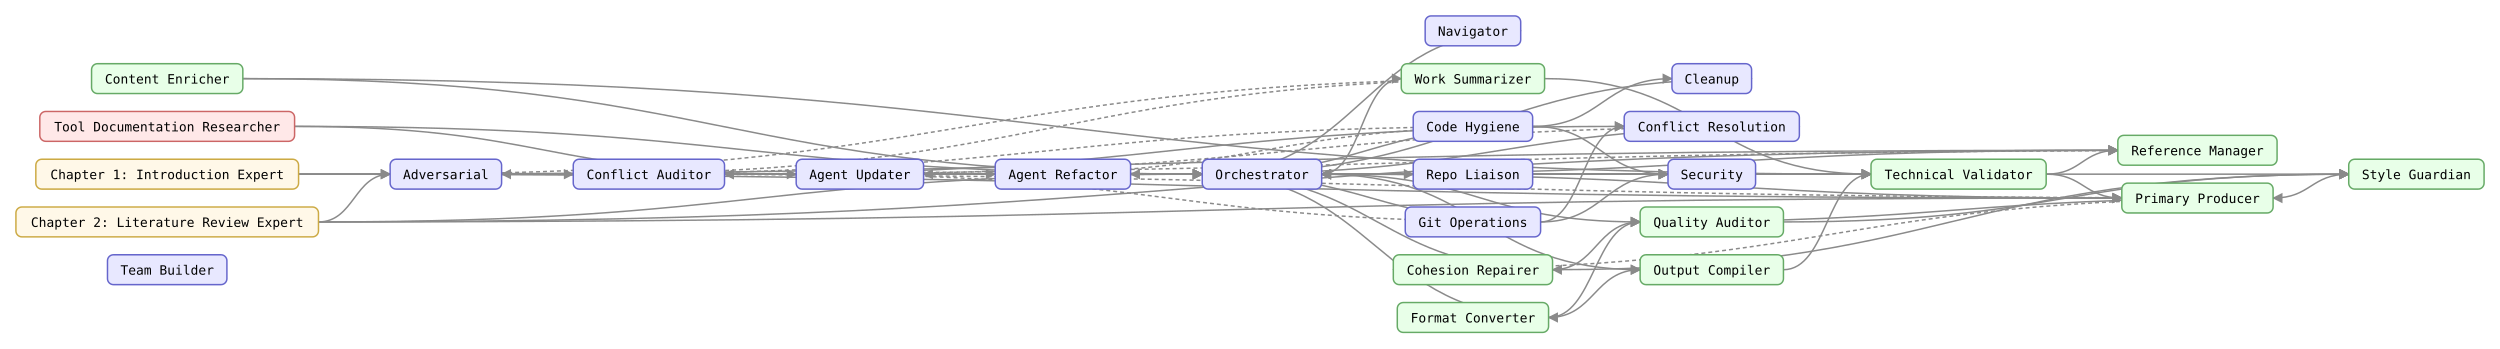
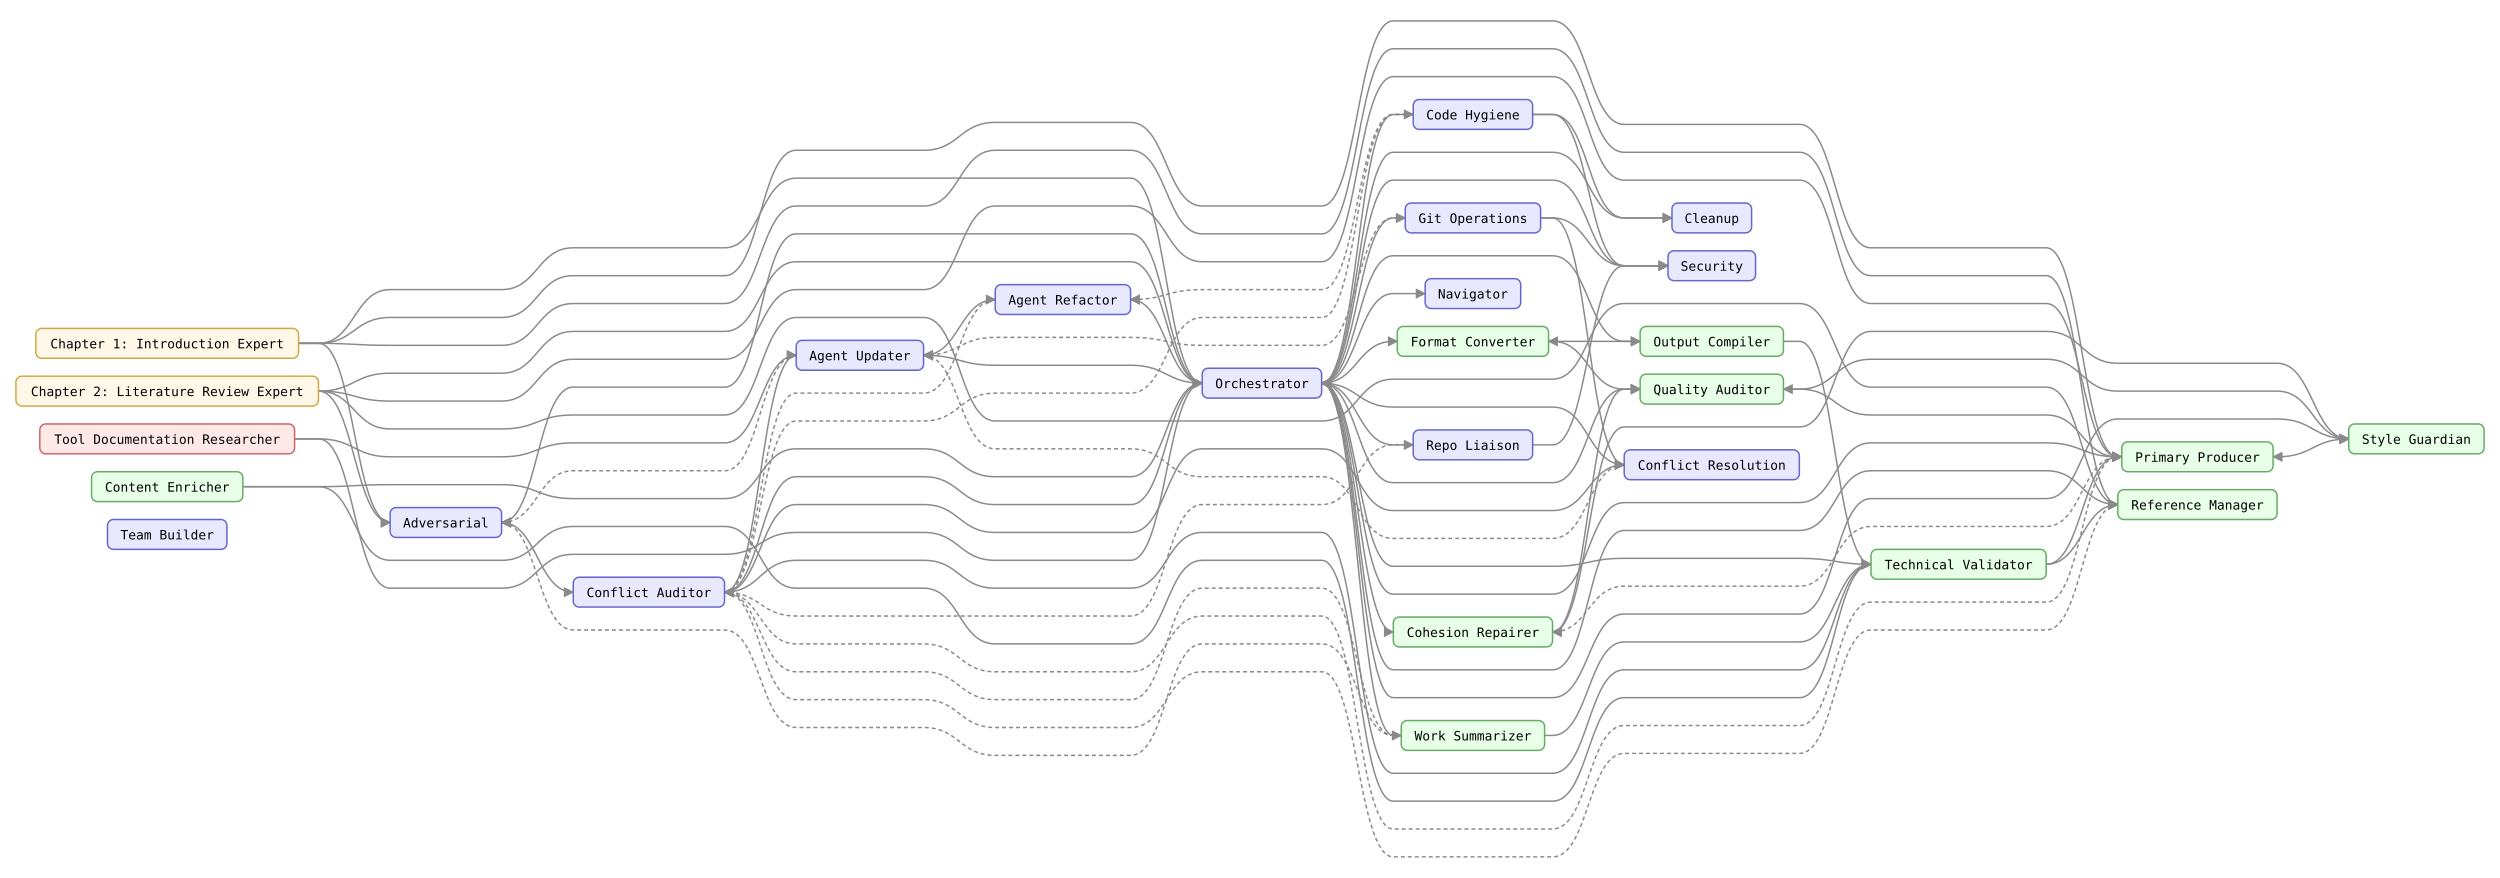
- <svg xmlns="http://www.w3.org/2000/svg" viewBox="0 0 2512 350" width="2512" height="350" font-family="monospace">
+ <svg xmlns="http://www.w3.org/2000/svg" viewBox="0 0 2512 882" width="2512" height="882" font-family="monospace">
  <defs>
    <marker id="arrow" viewBox="0 0 10 10" refX="9" refY="5" markerWidth="7" markerHeight="7" orient="auto-start-reverse">
      <polygon points="0,0 10,5 0,10" fill="#8a8a8a" />
    </marker>
  </defs>
-   <path d="M504,175 C540,175 540,175 576,175" fill="none" stroke="#8a8a8a" stroke-width="1.5" marker-end="url(#arrow)" />
-   <path d="M504,175 C856,175 856,175 1208,175" fill="none" stroke="#8a8a8a" stroke-width="1.5" marker-start="url(#arrow)" marker-end="url(#arrow)" />
-   <path d="M1136,175 C856,175 856,175 576,175" fill="none" stroke="#8a8a8a" stroke-width="1.5" stroke-dasharray="4,3" marker-end="url(#arrow)" />
-   <path d="M1136,175 C1172,175 1172,175 1208,175" fill="none" stroke="#8a8a8a" stroke-width="1.5" marker-start="url(#arrow)" marker-end="url(#arrow)" />
-   <path d="M928,175 C660,175 660,175 392,175" fill="none" stroke="#8a8a8a" stroke-width="1.5" stroke-dasharray="4,3" marker-end="url(#arrow)" />
-   <path d="M928,175 C964,175 964,175 1000,175" fill="none" stroke="#8a8a8a" stroke-width="1.5" marker-end="url(#arrow)" />
-   <path d="M928,175 C752,175 752,175 576,175" fill="none" stroke="#8a8a8a" stroke-width="1.5" marker-start="url(#arrow)" marker-end="url(#arrow)" />
-   <path d="M928,175 C1068,175 1068,175 1208,175" fill="none" stroke="#8a8a8a" stroke-width="1.5" marker-start="url(#arrow)" marker-end="url(#arrow)" />
-   <path d="M300,175 C346,175 346,175 392,175" fill="none" stroke="#8a8a8a" stroke-width="1.5" marker-end="url(#arrow)" />
-   <path d="M300,175 C754,175 754,175 1208,175" fill="none" stroke="#8a8a8a" stroke-width="1.5" marker-end="url(#arrow)" />
-   <path d="M300,175 C1216,175 1216,199 2132,199" fill="none" stroke="#8a8a8a" stroke-width="1.5" marker-end="url(#arrow)" />
-   <path d="M300,175 C1214,175 1214,151 2128,151" fill="none" stroke="#8a8a8a" stroke-width="1.5" marker-end="url(#arrow)" />
-   <path d="M320,223 C356,223 356,175 392,175" fill="none" stroke="#8a8a8a" stroke-width="1.5" marker-end="url(#arrow)" />
-   <path d="M320,223 C764,223 764,175 1208,175" fill="none" stroke="#8a8a8a" stroke-width="1.5" marker-end="url(#arrow)" />
-   <path d="M320,223 C1226,223 1226,199 2132,199" fill="none" stroke="#8a8a8a" stroke-width="1.5" marker-end="url(#arrow)" />
-   <path d="M320,223 C1224,223 1224,151 2128,151" fill="none" stroke="#8a8a8a" stroke-width="1.5" marker-end="url(#arrow)" />
-   <path d="M1760,79 C1484,79 1484,175 1208,175" fill="none" stroke="#8a8a8a" stroke-width="1.5" marker-start="url(#arrow)" marker-end="url(#arrow)" />
-   <path d="M1540,127 C1270,127 1270,175 1000,175" fill="none" stroke="#8a8a8a" stroke-width="1.5" stroke-dasharray="4,3" marker-end="url(#arrow)" />
-   <path d="M1540,127 C1610,127 1610,79 1680,79" fill="none" stroke="#8a8a8a" stroke-width="1.5" marker-end="url(#arrow)" />
-   <path d="M1540,127 C1058,127 1058,175 576,175" fill="none" stroke="#8a8a8a" stroke-width="1.5" stroke-dasharray="4,3" marker-end="url(#arrow)" />
-   <path d="M1540,127 C1374,127 1374,175 1208,175" fill="none" stroke="#8a8a8a" stroke-width="1.5" marker-start="url(#arrow)" marker-end="url(#arrow)" />
-   <path d="M1540,127 C1608,127 1608,175 1676,175" fill="none" stroke="#8a8a8a" stroke-width="1.5" marker-end="url(#arrow)" />
-   <path d="M1560,271 C1384,271 1384,175 1208,175" fill="none" stroke="#8a8a8a" stroke-width="1.5" marker-start="url(#arrow)" marker-end="url(#arrow)" />
-   <path d="M1560,271 C1604,271 1604,223 1648,223" fill="none" stroke="#8a8a8a" stroke-width="1.5" marker-start="url(#arrow)" marker-end="url(#arrow)" />
-   <path d="M1560,271 C1960,271 1960,175 2360,175" fill="none" stroke="#8a8a8a" stroke-width="1.5" marker-end="url(#arrow)" />
-   <path d="M728,175 C1180,175 1180,127 1632,127" fill="none" stroke="#8a8a8a" stroke-width="1.5" marker-end="url(#arrow)" />
-   <path d="M728,175 C968,175 968,175 1208,175" fill="none" stroke="#8a8a8a" stroke-width="1.5" marker-start="url(#arrow)" marker-end="url(#arrow)" />
-   <path d="M728,175 C1304,175 1304,175 1880,175" fill="none" stroke="#8a8a8a" stroke-width="1.5" marker-start="url(#arrow)" marker-end="url(#arrow)" />
-   <path d="M1808,127 C1304,127 1304,175 800,175" fill="none" stroke="#8a8a8a" stroke-width="1.5" stroke-dasharray="4,3" marker-end="url(#arrow)" />
-   <path d="M1808,127 C1508,127 1508,175 1208,175" fill="none" stroke="#8a8a8a" stroke-width="1.5" marker-start="url(#arrow)" marker-end="url(#arrow)" />
-   <path d="M244,79 C726,79 726,175 1208,175" fill="none" stroke="#8a8a8a" stroke-width="1.5" marker-end="url(#arrow)" />
-   <path d="M244,79 C1062,79 1062,175 1880,175" fill="none" stroke="#8a8a8a" stroke-width="1.5" marker-end="url(#arrow)" />
-   <path d="M1556,319 C1382,319 1382,175 1208,175" fill="none" stroke="#8a8a8a" stroke-width="1.5" marker-start="url(#arrow)" marker-end="url(#arrow)" />
-   <path d="M1556,319 C1602,319 1602,271 1648,271" fill="none" stroke="#8a8a8a" stroke-width="1.5" marker-start="url(#arrow)" marker-end="url(#arrow)" />
-   <path d="M1556,319 C1602,319 1602,223 1648,223" fill="none" stroke="#8a8a8a" stroke-width="1.5" marker-end="url(#arrow)" />
-   <path d="M1548,223 C1174,223 1174,175 800,175" fill="none" stroke="#8a8a8a" stroke-width="1.5" stroke-dasharray="4,3" marker-end="url(#arrow)" />
-   <path d="M1548,223 C1590,223 1590,127 1632,127" fill="none" stroke="#8a8a8a" stroke-width="1.5" marker-end="url(#arrow)" />
-   <path d="M1548,223 C1378,223 1378,175 1208,175" fill="none" stroke="#8a8a8a" stroke-width="1.5" marker-start="url(#arrow)" marker-end="url(#arrow)" />
-   <path d="M1548,223 C1612,223 1612,175 1676,175" fill="none" stroke="#8a8a8a" stroke-width="1.5" marker-end="url(#arrow)" />
-   <path d="M1528,31 C1368,31 1368,175 1208,175" fill="none" stroke="#8a8a8a" stroke-width="1.5" marker-start="url(#arrow)" marker-end="url(#arrow)" />
-   <path d="M1328,175 C1488,175 1488,271 1648,271" fill="none" stroke="#8a8a8a" stroke-width="1.5" marker-start="url(#arrow)" marker-end="url(#arrow)" />
-   <path d="M1328,175 C1730,175 1730,199 2132,199" fill="none" stroke="#8a8a8a" stroke-width="1.5" marker-start="url(#arrow)" marker-end="url(#arrow)" />
-   <path d="M1328,175 C1488,175 1488,223 1648,223" fill="none" stroke="#8a8a8a" stroke-width="1.5" marker-start="url(#arrow)" marker-end="url(#arrow)" />
-   <path d="M1328,175 C1728,175 1728,151 2128,151" fill="none" stroke="#8a8a8a" stroke-width="1.5" marker-start="url(#arrow)" marker-end="url(#arrow)" />
-   <path d="M1328,175 C1374,175 1374,175 1420,175" fill="none" stroke="#8a8a8a" stroke-width="1.5" marker-start="url(#arrow)" marker-end="url(#arrow)" />
-   <path d="M1328,175 C1502,175 1502,175 1676,175" fill="none" stroke="#8a8a8a" stroke-width="1.5" marker-start="url(#arrow)" marker-end="url(#arrow)" />
-   <path d="M1328,175 C1844,175 1844,175 2360,175" fill="none" stroke="#8a8a8a" stroke-width="1.5" marker-start="url(#arrow)" marker-end="url(#arrow)" />
-   <path d="M1328,175 C1604,175 1604,175 1880,175" fill="none" stroke="#8a8a8a" stroke-width="1.5" marker-start="url(#arrow)" marker-end="url(#arrow)" />
-   <path d="M1328,175 C1368,175 1368,79 1408,79" fill="none" stroke="#8a8a8a" stroke-width="1.5" marker-start="url(#arrow)" marker-end="url(#arrow)" />
-   <path d="M1792,271 C1836,271 1836,175 1880,175" fill="none" stroke="#8a8a8a" stroke-width="1.5" marker-end="url(#arrow)" />
-   <path d="M2284,199 C1842,199 1842,271 1400,271" fill="none" stroke="#8a8a8a" stroke-width="1.5" stroke-dasharray="4,3" marker-end="url(#arrow)" />
-   <path d="M2284,199 C1430,199 1430,175 576,175" fill="none" stroke="#8a8a8a" stroke-width="1.5" stroke-dasharray="4,3" marker-end="url(#arrow)" />
-   <path d="M2284,199 C1966,199 1966,223 1648,223" fill="none" stroke="#8a8a8a" stroke-width="1.5" marker-start="url(#arrow)" marker-end="url(#arrow)" />
-   <path d="M2284,199 C2322,199 2322,175 2360,175" fill="none" stroke="#8a8a8a" stroke-width="1.5" marker-start="url(#arrow)" marker-end="url(#arrow)" />
-   <path d="M1792,223 C2076,223 2076,175 2360,175" fill="none" stroke="#8a8a8a" stroke-width="1.5" marker-end="url(#arrow)" />
-   <path d="M2288,151 C1432,151 1432,175 576,175" fill="none" stroke="#8a8a8a" stroke-width="1.5" stroke-dasharray="4,3" marker-end="url(#arrow)" />
-   <path d="M1540,175 C1058,175 1058,175 576,175" fill="none" stroke="#8a8a8a" stroke-width="1.5" stroke-dasharray="4,3" marker-end="url(#arrow)" />
-   <path d="M1540,175 C1608,175 1608,175 1676,175" fill="none" stroke="#8a8a8a" stroke-width="1.5" marker-end="url(#arrow)" />
-   <path d="M2056,175 C2094,175 2094,199 2132,199" fill="none" stroke="#8a8a8a" stroke-width="1.5" marker-end="url(#arrow)" />
-   <path d="M2056,175 C2092,175 2092,151 2128,151" fill="none" stroke="#8a8a8a" stroke-width="1.5" marker-end="url(#arrow)" />
-   <path d="M296,127 C548,127 548,175 800,175" fill="none" stroke="#8a8a8a" stroke-width="1.5" marker-end="url(#arrow)" />
-   <path d="M296,127 C752,127 752,175 1208,175" fill="none" stroke="#8a8a8a" stroke-width="1.5" marker-end="url(#arrow)" />
-   <path d="M1552,79 C972,79 972,175 392,175" fill="none" stroke="#8a8a8a" stroke-width="1.5" stroke-dasharray="4,3" marker-end="url(#arrow)" />
-   <path d="M1552,79 C1064,79 1064,175 576,175" fill="none" stroke="#8a8a8a" stroke-width="1.5" stroke-dasharray="4,3" marker-end="url(#arrow)" />
-   <path d="M1552,79 C1716,79 1716,175 1880,175" fill="none" stroke="#8a8a8a" stroke-width="1.5" marker-end="url(#arrow)" />
-   <rect x="392" y="160" width="112" height="30" rx="6" fill="#e8e8ff" stroke="#6666cc" stroke-width="1.5" />
-   <text x="448" y="180" font-size="13" text-anchor="middle" fill="#000000">Adversarial</text>
-   <rect x="1000" y="160" width="136" height="30" rx="6" fill="#e8e8ff" stroke="#6666cc" stroke-width="1.5" />
-   <text x="1068" y="180" font-size="13" text-anchor="middle" fill="#000000">Agent Refactor</text>
-   <rect x="800" y="160" width="128" height="30" rx="6" fill="#e8e8ff" stroke="#6666cc" stroke-width="1.5" />
-   <text x="864" y="180" font-size="13" text-anchor="middle" fill="#000000">Agent Updater</text>
-   <rect x="36" y="160" width="264" height="30" rx="6" fill="#fff8e8" stroke="#ccaa44" stroke-width="1.5" />
-   <text x="168" y="180" font-size="13" text-anchor="middle" fill="#000000">Chapter 1: Introduction Expert</text>
-   <rect x="16" y="208" width="304" height="30" rx="6" fill="#fff8e8" stroke="#ccaa44" stroke-width="1.5" />
-   <text x="168" y="228" font-size="13" text-anchor="middle" fill="#000000">Chapter 2: Literature Review Expert</text>
-   <rect x="1680" y="64" width="80" height="30" rx="6" fill="#e8e8ff" stroke="#6666cc" stroke-width="1.5" />
-   <text x="1720" y="84" font-size="13" text-anchor="middle" fill="#000000">Cleanup</text>
-   <rect x="1420" y="112" width="120" height="30" rx="6" fill="#e8e8ff" stroke="#6666cc" stroke-width="1.5" />
-   <text x="1480" y="132" font-size="13" text-anchor="middle" fill="#000000">Code Hygiene</text>
-   <rect x="1400" y="256" width="160" height="30" rx="6" fill="#e8ffe8" stroke="#66aa66" stroke-width="1.5" />
-   <text x="1480" y="276" font-size="13" text-anchor="middle" fill="#000000">Cohesion Repairer</text>
-   <rect x="576" y="160" width="152" height="30" rx="6" fill="#e8e8ff" stroke="#6666cc" stroke-width="1.5" />
-   <text x="652" y="180" font-size="13" text-anchor="middle" fill="#000000">Conflict Auditor</text>
-   <rect x="1632" y="112" width="176" height="30" rx="6" fill="#e8e8ff" stroke="#6666cc" stroke-width="1.5" />
-   <text x="1720" y="132" font-size="13" text-anchor="middle" fill="#000000">Conflict Resolution</text>
-   <rect x="92" y="64" width="152" height="30" rx="6" fill="#e8ffe8" stroke="#66aa66" stroke-width="1.5" />
-   <text x="168" y="84" font-size="13" text-anchor="middle" fill="#000000">Content Enricher</text>
-   <rect x="1404" y="304" width="152" height="30" rx="6" fill="#e8ffe8" stroke="#66aa66" stroke-width="1.5" />
-   <text x="1480" y="324" font-size="13" text-anchor="middle" fill="#000000">Format Converter</text>
-   <rect x="1412" y="208" width="136" height="30" rx="6" fill="#e8e8ff" stroke="#6666cc" stroke-width="1.5" />
-   <text x="1480" y="228" font-size="13" text-anchor="middle" fill="#000000">Git Operations</text>
-   <rect x="1432" y="16" width="96" height="30" rx="6" fill="#e8e8ff" stroke="#6666cc" stroke-width="1.5" />
-   <text x="1480" y="36" font-size="13" text-anchor="middle" fill="#000000">Navigator</text>
-   <rect x="1208" y="160" width="120" height="30" rx="6" fill="#e8e8ff" stroke="#6666cc" stroke-width="1.5" />
-   <text x="1268" y="180" font-size="13" text-anchor="middle" fill="#000000">Orchestrator</text>
-   <rect x="1648" y="256" width="144" height="30" rx="6" fill="#e8ffe8" stroke="#66aa66" stroke-width="1.5" />
-   <text x="1720" y="276" font-size="13" text-anchor="middle" fill="#000000">Output Compiler</text>
-   <rect x="2132" y="184" width="152" height="30" rx="6" fill="#e8ffe8" stroke="#66aa66" stroke-width="1.5" />
-   <text x="2208" y="204" font-size="13" text-anchor="middle" fill="#000000">Primary Producer</text>
-   <rect x="1648" y="208" width="144" height="30" rx="6" fill="#e8ffe8" stroke="#66aa66" stroke-width="1.5" />
-   <text x="1720" y="228" font-size="13" text-anchor="middle" fill="#000000">Quality Auditor</text>
-   <rect x="2128" y="136" width="160" height="30" rx="6" fill="#e8ffe8" stroke="#66aa66" stroke-width="1.5" />
-   <text x="2208" y="156" font-size="13" text-anchor="middle" fill="#000000">Reference Manager</text>
-   <rect x="1420" y="160" width="120" height="30" rx="6" fill="#e8e8ff" stroke="#6666cc" stroke-width="1.5" />
-   <text x="1480" y="180" font-size="13" text-anchor="middle" fill="#000000">Repo Liaison</text>
-   <rect x="1676" y="160" width="88" height="30" rx="6" fill="#e8e8ff" stroke="#6666cc" stroke-width="1.5" />
-   <text x="1720" y="180" font-size="13" text-anchor="middle" fill="#000000">Security</text>
-   <rect x="2360" y="160" width="136" height="30" rx="6" fill="#e8ffe8" stroke="#66aa66" stroke-width="1.5" />
-   <text x="2428" y="180" font-size="13" text-anchor="middle" fill="#000000">Style Guardian</text>
-   <rect x="108" y="256" width="120" height="30" rx="6" fill="#e8e8ff" stroke="#6666cc" stroke-width="1.5" />
-   <text x="168" y="276" font-size="13" text-anchor="middle" fill="#000000">Team Builder</text>
-   <rect x="1880" y="160" width="176" height="30" rx="6" fill="#e8ffe8" stroke="#66aa66" stroke-width="1.5" />
-   <text x="1968" y="180" font-size="13" text-anchor="middle" fill="#000000">Technical Validator</text>
-   <rect x="40" y="112" width="256" height="30" rx="6" fill="#ffe8e8" stroke="#cc6666" stroke-width="1.5" />
-   <text x="168" y="132" font-size="13" text-anchor="middle" fill="#000000">Tool Documentation Researcher</text>
-   <rect x="1408" y="64" width="144" height="30" rx="6" fill="#e8ffe8" stroke="#66aa66" stroke-width="1.5" />
-   <text x="1480" y="84" font-size="13" text-anchor="middle" fill="#000000">Work Summarizer</text>
+   <path d="M504,525 C540,525 540,595 576,595" fill="none" stroke="#8a8a8a" stroke-width="1.5" marker-end="url(#arrow)" />
+   <path d="M504,525 C540,525 540,389 576,389 L728,389 C764,389 764,235 800,235 L928,235 L1000,235 L1136,235 C1172,235 1172,385 1208,385" fill="none" stroke="#8a8a8a" stroke-width="1.5" marker-start="url(#arrow)" marker-end="url(#arrow)" />
+   <path d="M1000,301 C964,301 964,395 928,395 L800,395 C764,395 764,595 728,595" fill="none" stroke="#8a8a8a" stroke-width="1.5" stroke-dasharray="4,3" marker-end="url(#arrow)" />
+   <path d="M1136,301 C1172,301 1172,385 1208,385" fill="none" stroke="#8a8a8a" stroke-width="1.5" marker-start="url(#arrow)" marker-end="url(#arrow)" />
+   <path d="M800,357 C764,357 764,473 728,473 L576,473 C540,473 540,525 504,525" fill="none" stroke="#8a8a8a" stroke-width="1.5" stroke-dasharray="4,3" marker-end="url(#arrow)" />
+   <path d="M928,357 C964,357 964,301 1000,301" fill="none" stroke="#8a8a8a" stroke-width="1.5" marker-end="url(#arrow)" />
+   <path d="M800,357 C764,357 764,595 728,595" fill="none" stroke="#8a8a8a" stroke-width="1.5" marker-start="url(#arrow)" marker-end="url(#arrow)" />
+   <path d="M928,357 C964,357 964,367 1000,367 L1136,367 C1172,367 1172,385 1208,385" fill="none" stroke="#8a8a8a" stroke-width="1.5" marker-start="url(#arrow)" marker-end="url(#arrow)" />
+   <path d="M300,345 L320,345 C356,345 356,525 392,525" fill="none" stroke="#8a8a8a" stroke-width="1.5" marker-end="url(#arrow)" />
+   <path d="M300,345 L320,345 C356,345 356,291 392,291 L504,291 C540,291 540,249 576,249 L728,249 C764,249 764,179 800,179 L928,179 L1000,179 L1136,179 C1172,179 1172,385 1208,385" fill="none" stroke="#8a8a8a" stroke-width="1.5" marker-end="url(#arrow)" />
+   <path d="M300,345 L320,345 C356,345 356,319 392,319 L504,319 C540,319 540,277 576,277 L728,277 C764,277 764,151 800,151 L928,151 C964,151 964,123 1000,123 L1136,123 C1172,123 1172,207 1208,207 L1328,207 C1364,207 1364,21 1400,21 L1560,21 C1596,21 1596,125 1632,125 L1808,125 C1844,125 1844,249 1880,249 L2056,249 C2092,249 2092,459 2128,459 L2132,459" fill="none" stroke="#8a8a8a" stroke-width="1.5" marker-end="url(#arrow)" />
+   <path d="M300,345 L320,345 C356,345 356,347 392,347 L504,347 C540,347 540,305 576,305 L728,305 C764,305 764,207 800,207 L928,207 C964,207 964,151 1000,151 L1136,151 C1172,151 1172,235 1208,235 L1328,235 C1364,235 1364,49 1400,49 L1560,49 C1596,49 1596,153 1632,153 L1808,153 C1844,153 1844,277 1880,277 L2056,277 C2092,277 2092,507 2128,507" fill="none" stroke="#8a8a8a" stroke-width="1.5" marker-end="url(#arrow)" />
+   <path d="M320,393 C356,393 356,525 392,525" fill="none" stroke="#8a8a8a" stroke-width="1.5" marker-end="url(#arrow)" />
+   <path d="M320,393 C356,393 356,375 392,375 L504,375 C540,375 540,333 576,333 L728,333 C764,333 764,263 800,263 L928,263 L1000,263 L1136,263 C1172,263 1172,385 1208,385" fill="none" stroke="#8a8a8a" stroke-width="1.5" marker-end="url(#arrow)" />
+   <path d="M320,393 C356,393 356,403 392,403 L504,403 C540,403 540,361 576,361 L728,361 C764,361 764,291 800,291 L928,291 C964,291 964,207 1000,207 L1136,207 C1172,207 1172,263 1208,263 L1328,263 C1364,263 1364,77 1400,77 L1560,77 C1596,77 1596,181 1632,181 L1808,181 C1844,181 1844,305 1880,305 L2056,305 C2092,305 2092,459 2128,459 L2132,459" fill="none" stroke="#8a8a8a" stroke-width="1.5" marker-end="url(#arrow)" />
+   <path d="M320,393 C356,393 356,431 392,431 L504,431 C540,431 540,417 576,417 L728,417 C764,417 764,319 800,319 L928,319 C964,319 964,423 1000,423 L1136,423 L1208,423 L1328,423 C1364,423 1364,381 1400,381 L1560,381 C1596,381 1596,305 1632,305 L1808,305 C1844,305 1844,389 1880,389 L2056,389 C2092,389 2092,507 2128,507" fill="none" stroke="#8a8a8a" stroke-width="1.5" marker-end="url(#arrow)" />
+   <path d="M1680,219 L1632,219 C1596,219 1596,153 1560,153 L1400,153 C1364,153 1364,385 1328,385" fill="none" stroke="#8a8a8a" stroke-width="1.5" marker-start="url(#arrow)" marker-end="url(#arrow)" />
+   <path d="M1420,115 L1400,115 C1364,115 1364,291 1328,291 L1208,291 C1172,291 1172,301 1136,301" fill="none" stroke="#8a8a8a" stroke-width="1.5" stroke-dasharray="4,3" marker-end="url(#arrow)" />
+   <path d="M1540,115 L1560,115 C1596,115 1596,219 1632,219 L1680,219" fill="none" stroke="#8a8a8a" stroke-width="1.5" marker-end="url(#arrow)" />
+   <path d="M1420,115 L1400,115 C1364,115 1364,319 1328,319 L1208,319 C1172,319 1172,395 1136,395 L1000,395 C964,395 964,423 928,423 L800,423 C764,423 764,595 728,595" fill="none" stroke="#8a8a8a" stroke-width="1.5" stroke-dasharray="4,3" marker-end="url(#arrow)" />
+   <path d="M1420,115 L1400,115 C1364,115 1364,385 1328,385" fill="none" stroke="#8a8a8a" stroke-width="1.5" marker-start="url(#arrow)" marker-end="url(#arrow)" />
+   <path d="M1540,115 L1560,115 C1596,115 1596,267 1632,267 L1676,267" fill="none" stroke="#8a8a8a" stroke-width="1.5" marker-end="url(#arrow)" />
+   <path d="M1400,635 C1364,635 1364,385 1328,385" fill="none" stroke="#8a8a8a" stroke-width="1.5" marker-start="url(#arrow)" marker-end="url(#arrow)" />
+   <path d="M1560,635 C1596,635 1596,391 1632,391 L1648,391" fill="none" stroke="#8a8a8a" stroke-width="1.5" marker-start="url(#arrow)" marker-end="url(#arrow)" />
+   <path d="M1560,635 C1596,635 1596,429 1632,429 L1808,429 C1844,429 1844,333 1880,333 L2056,333 C2092,333 2092,365 2128,365 L2288,365 C2324,365 2324,441 2360,441" fill="none" stroke="#8a8a8a" stroke-width="1.5" marker-end="url(#arrow)" />
+   <path d="M728,595 C764,595 764,507 800,507 L928,507 C964,507 964,535 1000,535 L1136,535 C1172,535 1172,451 1208,451 L1328,451 C1364,451 1364,513 1400,513 L1560,513 C1596,513 1596,467 1632,467" fill="none" stroke="#8a8a8a" stroke-width="1.5" marker-end="url(#arrow)" />
+   <path d="M728,595 C764,595 764,479 800,479 L928,479 C964,479 964,507 1000,507 L1136,507 C1172,507 1172,385 1208,385" fill="none" stroke="#8a8a8a" stroke-width="1.5" marker-start="url(#arrow)" marker-end="url(#arrow)" />
+   <path d="M728,595 C764,595 764,563 800,563 L928,563 C964,563 964,591 1000,591 L1136,591 C1172,591 1172,535 1208,535 L1328,535 C1364,535 1364,777 1400,777 L1560,777 C1596,777 1596,673 1632,673 L1808,673 C1844,673 1844,567 1880,567" fill="none" stroke="#8a8a8a" stroke-width="1.5" marker-start="url(#arrow)" marker-end="url(#arrow)" />
+   <path d="M1632,467 C1596,467 1596,541 1560,541 L1400,541 C1364,541 1364,479 1328,479 L1208,479 C1172,479 1172,451 1136,451 L1000,451 C964,451 964,357 928,357" fill="none" stroke="#8a8a8a" stroke-width="1.5" stroke-dasharray="4,3" marker-end="url(#arrow)" />
+   <path d="M1632,467 C1596,467 1596,409 1560,409 L1400,409 C1364,409 1364,385 1328,385" fill="none" stroke="#8a8a8a" stroke-width="1.5" marker-start="url(#arrow)" marker-end="url(#arrow)" />
+   <path d="M244,489 L320,489 C356,489 356,487 392,487 L504,487 C540,487 540,501 576,501 L728,501 C764,501 764,451 800,451 L928,451 C964,451 964,479 1000,479 L1136,479 C1172,479 1172,385 1208,385" fill="none" stroke="#8a8a8a" stroke-width="1.5" marker-end="url(#arrow)" />
+   <path d="M244,489 L320,489 C356,489 356,563 392,563 L504,563 C540,563 540,529 576,529 L728,529 C764,529 764,591 800,591 L928,591 C964,591 964,647 1000,647 L1136,647 C1172,647 1172,563 1208,563 L1328,563 C1364,563 1364,805 1400,805 L1560,805 C1596,805 1596,701 1632,701 L1808,701 C1844,701 1844,567 1880,567" fill="none" stroke="#8a8a8a" stroke-width="1.5" marker-end="url(#arrow)" />
+   <path d="M1404,343 L1400,343 C1364,343 1364,385 1328,385" fill="none" stroke="#8a8a8a" stroke-width="1.5" marker-start="url(#arrow)" marker-end="url(#arrow)" />
+   <path d="M1556,343 L1560,343 L1632,343 L1648,343" fill="none" stroke="#8a8a8a" stroke-width="1.5" marker-start="url(#arrow)" marker-end="url(#arrow)" />
+   <path d="M1556,343 L1560,343 C1596,343 1596,391 1632,391 L1648,391" fill="none" stroke="#8a8a8a" stroke-width="1.5" marker-end="url(#arrow)" />
+   <path d="M1412,219 L1400,219 C1364,219 1364,347 1328,347 L1208,347 C1172,347 1172,339 1136,339 L1000,339 C964,339 964,357 928,357" fill="none" stroke="#8a8a8a" stroke-width="1.5" stroke-dasharray="4,3" marker-end="url(#arrow)" />
+   <path d="M1548,219 L1560,219 C1596,219 1596,467 1632,467" fill="none" stroke="#8a8a8a" stroke-width="1.5" marker-end="url(#arrow)" />
+   <path d="M1412,219 L1400,219 C1364,219 1364,385 1328,385" fill="none" stroke="#8a8a8a" stroke-width="1.5" marker-start="url(#arrow)" marker-end="url(#arrow)" />
+   <path d="M1548,219 L1560,219 C1596,219 1596,267 1632,267 L1676,267" fill="none" stroke="#8a8a8a" stroke-width="1.5" marker-end="url(#arrow)" />
+   <path d="M1432,295 L1400,295 C1364,295 1364,385 1328,385" fill="none" stroke="#8a8a8a" stroke-width="1.5" marker-start="url(#arrow)" marker-end="url(#arrow)" />
+   <path d="M1328,385 C1364,385 1364,257 1400,257 L1560,257 C1596,257 1596,343 1632,343 L1648,343" fill="none" stroke="#8a8a8a" stroke-width="1.5" marker-start="url(#arrow)" marker-end="url(#arrow)" />
+   <path d="M1328,385 C1364,385 1364,597 1400,597 L1560,597 C1596,597 1596,505 1632,505 L1808,505 C1844,505 1844,445 1880,445 L2056,445 C2092,445 2092,459 2128,459 L2132,459" fill="none" stroke="#8a8a8a" stroke-width="1.5" marker-start="url(#arrow)" marker-end="url(#arrow)" />
+   <path d="M1328,385 C1364,385 1364,485 1400,485 L1560,485 C1596,485 1596,391 1632,391 L1648,391" fill="none" stroke="#8a8a8a" stroke-width="1.5" marker-start="url(#arrow)" marker-end="url(#arrow)" />
+   <path d="M1328,385 C1364,385 1364,673 1400,673 L1560,673 C1596,673 1596,533 1632,533 L1808,533 C1844,533 1844,473 1880,473 L2056,473 C2092,473 2092,507 2128,507" fill="none" stroke="#8a8a8a" stroke-width="1.5" marker-start="url(#arrow)" marker-end="url(#arrow)" />
+   <path d="M1328,385 C1364,385 1364,447 1400,447 L1420,447" fill="none" stroke="#8a8a8a" stroke-width="1.5" marker-start="url(#arrow)" marker-end="url(#arrow)" />
+   <path d="M1328,385 C1364,385 1364,181 1400,181 L1560,181 C1596,181 1596,267 1632,267 L1676,267" fill="none" stroke="#8a8a8a" stroke-width="1.5" marker-start="url(#arrow)" marker-end="url(#arrow)" />
+   <path d="M1328,385 C1364,385 1364,701 1400,701 L1560,701 C1596,701 1596,617 1632,617 L1808,617 C1844,617 1844,501 1880,501 L2056,501 C2092,501 2092,421 2128,421 L2288,421 C2324,421 2324,441 2360,441" fill="none" stroke="#8a8a8a" stroke-width="1.5" marker-start="url(#arrow)" marker-end="url(#arrow)" />
+   <path d="M1328,385 C1364,385 1364,569 1400,569 L1560,569 C1596,569 1596,561 1632,561 L1808,561 C1844,561 1844,567 1880,567" fill="none" stroke="#8a8a8a" stroke-width="1.5" marker-start="url(#arrow)" marker-end="url(#arrow)" />
+   <path d="M1328,385 C1364,385 1364,739 1400,739 L1408,739" fill="none" stroke="#8a8a8a" stroke-width="1.5" marker-start="url(#arrow)" marker-end="url(#arrow)" />
+   <path d="M1792,343 L1808,343 C1844,343 1844,567 1880,567" fill="none" stroke="#8a8a8a" stroke-width="1.5" marker-end="url(#arrow)" />
+   <path d="M2132,459 L2128,459 C2092,459 2092,529 2056,529 L1880,529 C1844,529 1844,589 1808,589 L1632,589 C1596,589 1596,635 1560,635" fill="none" stroke="#8a8a8a" stroke-width="1.5" stroke-dasharray="4,3" marker-end="url(#arrow)" />
+   <path d="M2132,459 L2128,459 C2092,459 2092,605 2056,605 L1880,605 C1844,605 1844,729 1808,729 L1632,729 C1596,729 1596,833 1560,833 L1400,833 C1364,833 1364,619 1328,619 L1208,619 C1172,619 1172,675 1136,675 L1000,675 C964,675 964,647 928,647 L800,647 C764,647 764,595 728,595" fill="none" stroke="#8a8a8a" stroke-width="1.5" stroke-dasharray="4,3" marker-end="url(#arrow)" />
+   <path d="M2132,459 L2128,459 C2092,459 2092,417 2056,417 L1880,417 C1844,417 1844,391 1808,391 L1792,391" fill="none" stroke="#8a8a8a" stroke-width="1.5" marker-start="url(#arrow)" marker-end="url(#arrow)" />
+   <path d="M2284,459 L2288,459 C2324,459 2324,441 2360,441" fill="none" stroke="#8a8a8a" stroke-width="1.5" marker-start="url(#arrow)" marker-end="url(#arrow)" />
+   <path d="M1792,391 L1808,391 C1844,391 1844,361 1880,361 L2056,361 C2092,361 2092,393 2128,393 L2288,393 C2324,393 2324,441 2360,441" fill="none" stroke="#8a8a8a" stroke-width="1.5" marker-end="url(#arrow)" />
+   <path d="M2128,507 C2092,507 2092,633 2056,633 L1880,633 C1844,633 1844,757 1808,757 L1632,757 C1596,757 1596,861 1560,861 L1400,861 C1364,861 1364,675 1328,675 L1208,675 C1172,675 1172,731 1136,731 L1000,731 C964,731 964,703 928,703 L800,703 C764,703 764,595 728,595" fill="none" stroke="#8a8a8a" stroke-width="1.5" stroke-dasharray="4,3" marker-end="url(#arrow)" />
+   <path d="M1420,447 L1400,447 C1364,447 1364,507 1328,507 L1208,507 C1172,507 1172,619 1136,619 L1000,619 L928,619 L800,619 C764,619 764,595 728,595" fill="none" stroke="#8a8a8a" stroke-width="1.5" stroke-dasharray="4,3" marker-end="url(#arrow)" />
+   <path d="M1540,447 L1560,447 C1596,447 1596,267 1632,267 L1676,267" fill="none" stroke="#8a8a8a" stroke-width="1.5" marker-end="url(#arrow)" />
+   <path d="M2056,567 C2092,567 2092,459 2128,459 L2132,459" fill="none" stroke="#8a8a8a" stroke-width="1.5" marker-end="url(#arrow)" />
+   <path d="M2056,567 C2092,567 2092,507 2128,507" fill="none" stroke="#8a8a8a" stroke-width="1.5" marker-end="url(#arrow)" />
+   <path d="M296,441 L320,441 C356,441 356,459 392,459 L504,459 C540,459 540,445 576,445 L728,445 C764,445 764,357 800,357" fill="none" stroke="#8a8a8a" stroke-width="1.5" marker-end="url(#arrow)" />
+   <path d="M296,441 L320,441 C356,441 356,591 392,591 L504,591 C540,591 540,557 576,557 L728,557 C764,557 764,535 800,535 L928,535 C964,535 964,563 1000,563 L1136,563 C1172,563 1172,385 1208,385" fill="none" stroke="#8a8a8a" stroke-width="1.5" marker-end="url(#arrow)" />
+   <path d="M1408,739 L1400,739 C1364,739 1364,647 1328,647 L1208,647 C1172,647 1172,759 1136,759 L1000,759 C964,759 964,731 928,731 L800,731 C764,731 764,633 728,633 L576,633 C540,633 540,525 504,525" fill="none" stroke="#8a8a8a" stroke-width="1.5" stroke-dasharray="4,3" marker-end="url(#arrow)" />
+   <path d="M1408,739 L1400,739 C1364,739 1364,591 1328,591 L1208,591 C1172,591 1172,703 1136,703 L1000,703 C964,703 964,675 928,675 L800,675 C764,675 764,595 728,595" fill="none" stroke="#8a8a8a" stroke-width="1.5" stroke-dasharray="4,3" marker-end="url(#arrow)" />
+   <path d="M1552,739 L1560,739 C1596,739 1596,645 1632,645 L1808,645 C1844,645 1844,567 1880,567" fill="none" stroke="#8a8a8a" stroke-width="1.5" marker-end="url(#arrow)" />
+   <rect x="392" y="510" width="112" height="30" rx="6" fill="#e8e8ff" stroke="#6666cc" stroke-width="1.5" />
+   <text x="448" y="530" font-size="13" text-anchor="middle" fill="#000000">Adversarial</text>
+   <rect x="1000" y="286" width="136" height="30" rx="6" fill="#e8e8ff" stroke="#6666cc" stroke-width="1.5" />
+   <text x="1068" y="306" font-size="13" text-anchor="middle" fill="#000000">Agent Refactor</text>
+   <rect x="800" y="342" width="128" height="30" rx="6" fill="#e8e8ff" stroke="#6666cc" stroke-width="1.5" />
+   <text x="864" y="362" font-size="13" text-anchor="middle" fill="#000000">Agent Updater</text>
+   <rect x="36" y="330" width="264" height="30" rx="6" fill="#fff8e8" stroke="#ccaa44" stroke-width="1.5" />
+   <text x="168" y="350" font-size="13" text-anchor="middle" fill="#000000">Chapter 1: Introduction Expert</text>
+   <rect x="16" y="378" width="304" height="30" rx="6" fill="#fff8e8" stroke="#ccaa44" stroke-width="1.5" />
+   <text x="168" y="398" font-size="13" text-anchor="middle" fill="#000000">Chapter 2: Literature Review Expert</text>
+   <rect x="1680" y="204" width="80" height="30" rx="6" fill="#e8e8ff" stroke="#6666cc" stroke-width="1.5" />
+   <text x="1720" y="224" font-size="13" text-anchor="middle" fill="#000000">Cleanup</text>
+   <rect x="1420" y="100" width="120" height="30" rx="6" fill="#e8e8ff" stroke="#6666cc" stroke-width="1.5" />
+   <text x="1480" y="120" font-size="13" text-anchor="middle" fill="#000000">Code Hygiene</text>
+   <rect x="1400" y="620" width="160" height="30" rx="6" fill="#e8ffe8" stroke="#66aa66" stroke-width="1.5" />
+   <text x="1480" y="640" font-size="13" text-anchor="middle" fill="#000000">Cohesion Repairer</text>
+   <rect x="576" y="580" width="152" height="30" rx="6" fill="#e8e8ff" stroke="#6666cc" stroke-width="1.5" />
+   <text x="652" y="600" font-size="13" text-anchor="middle" fill="#000000">Conflict Auditor</text>
+   <rect x="1632" y="452" width="176" height="30" rx="6" fill="#e8e8ff" stroke="#6666cc" stroke-width="1.5" />
+   <text x="1720" y="472" font-size="13" text-anchor="middle" fill="#000000">Conflict Resolution</text>
+   <rect x="92" y="474" width="152" height="30" rx="6" fill="#e8ffe8" stroke="#66aa66" stroke-width="1.5" />
+   <text x="168" y="494" font-size="13" text-anchor="middle" fill="#000000">Content Enricher</text>
+   <rect x="1404" y="328" width="152" height="30" rx="6" fill="#e8ffe8" stroke="#66aa66" stroke-width="1.5" />
+   <text x="1480" y="348" font-size="13" text-anchor="middle" fill="#000000">Format Converter</text>
+   <rect x="1412" y="204" width="136" height="30" rx="6" fill="#e8e8ff" stroke="#6666cc" stroke-width="1.5" />
+   <text x="1480" y="224" font-size="13" text-anchor="middle" fill="#000000">Git Operations</text>
+   <rect x="1432" y="280" width="96" height="30" rx="6" fill="#e8e8ff" stroke="#6666cc" stroke-width="1.5" />
+   <text x="1480" y="300" font-size="13" text-anchor="middle" fill="#000000">Navigator</text>
+   <rect x="1208" y="370" width="120" height="30" rx="6" fill="#e8e8ff" stroke="#6666cc" stroke-width="1.5" />
+   <text x="1268" y="390" font-size="13" text-anchor="middle" fill="#000000">Orchestrator</text>
+   <rect x="1648" y="328" width="144" height="30" rx="6" fill="#e8ffe8" stroke="#66aa66" stroke-width="1.5" />
+   <text x="1720" y="348" font-size="13" text-anchor="middle" fill="#000000">Output Compiler</text>
+   <rect x="2132" y="444" width="152" height="30" rx="6" fill="#e8ffe8" stroke="#66aa66" stroke-width="1.5" />
+   <text x="2208" y="464" font-size="13" text-anchor="middle" fill="#000000">Primary Producer</text>
+   <rect x="1648" y="376" width="144" height="30" rx="6" fill="#e8ffe8" stroke="#66aa66" stroke-width="1.5" />
+   <text x="1720" y="396" font-size="13" text-anchor="middle" fill="#000000">Quality Auditor</text>
+   <rect x="2128" y="492" width="160" height="30" rx="6" fill="#e8ffe8" stroke="#66aa66" stroke-width="1.5" />
+   <text x="2208" y="512" font-size="13" text-anchor="middle" fill="#000000">Reference Manager</text>
+   <rect x="1420" y="432" width="120" height="30" rx="6" fill="#e8e8ff" stroke="#6666cc" stroke-width="1.5" />
+   <text x="1480" y="452" font-size="13" text-anchor="middle" fill="#000000">Repo Liaison</text>
+   <rect x="1676" y="252" width="88" height="30" rx="6" fill="#e8e8ff" stroke="#6666cc" stroke-width="1.5" />
+   <text x="1720" y="272" font-size="13" text-anchor="middle" fill="#000000">Security</text>
+   <rect x="2360" y="426" width="136" height="30" rx="6" fill="#e8ffe8" stroke="#66aa66" stroke-width="1.5" />
+   <text x="2428" y="446" font-size="13" text-anchor="middle" fill="#000000">Style Guardian</text>
+   <rect x="108" y="522" width="120" height="30" rx="6" fill="#e8e8ff" stroke="#6666cc" stroke-width="1.5" />
+   <text x="168" y="542" font-size="13" text-anchor="middle" fill="#000000">Team Builder</text>
+   <rect x="1880" y="552" width="176" height="30" rx="6" fill="#e8ffe8" stroke="#66aa66" stroke-width="1.5" />
+   <text x="1968" y="572" font-size="13" text-anchor="middle" fill="#000000">Technical Validator</text>
+   <rect x="40" y="426" width="256" height="30" rx="6" fill="#ffe8e8" stroke="#cc6666" stroke-width="1.5" />
+   <text x="168" y="446" font-size="13" text-anchor="middle" fill="#000000">Tool Documentation Researcher</text>
+   <rect x="1408" y="724" width="144" height="30" rx="6" fill="#e8ffe8" stroke="#66aa66" stroke-width="1.5" />
+   <text x="1480" y="744" font-size="13" text-anchor="middle" fill="#000000">Work Summarizer</text>
</svg>
